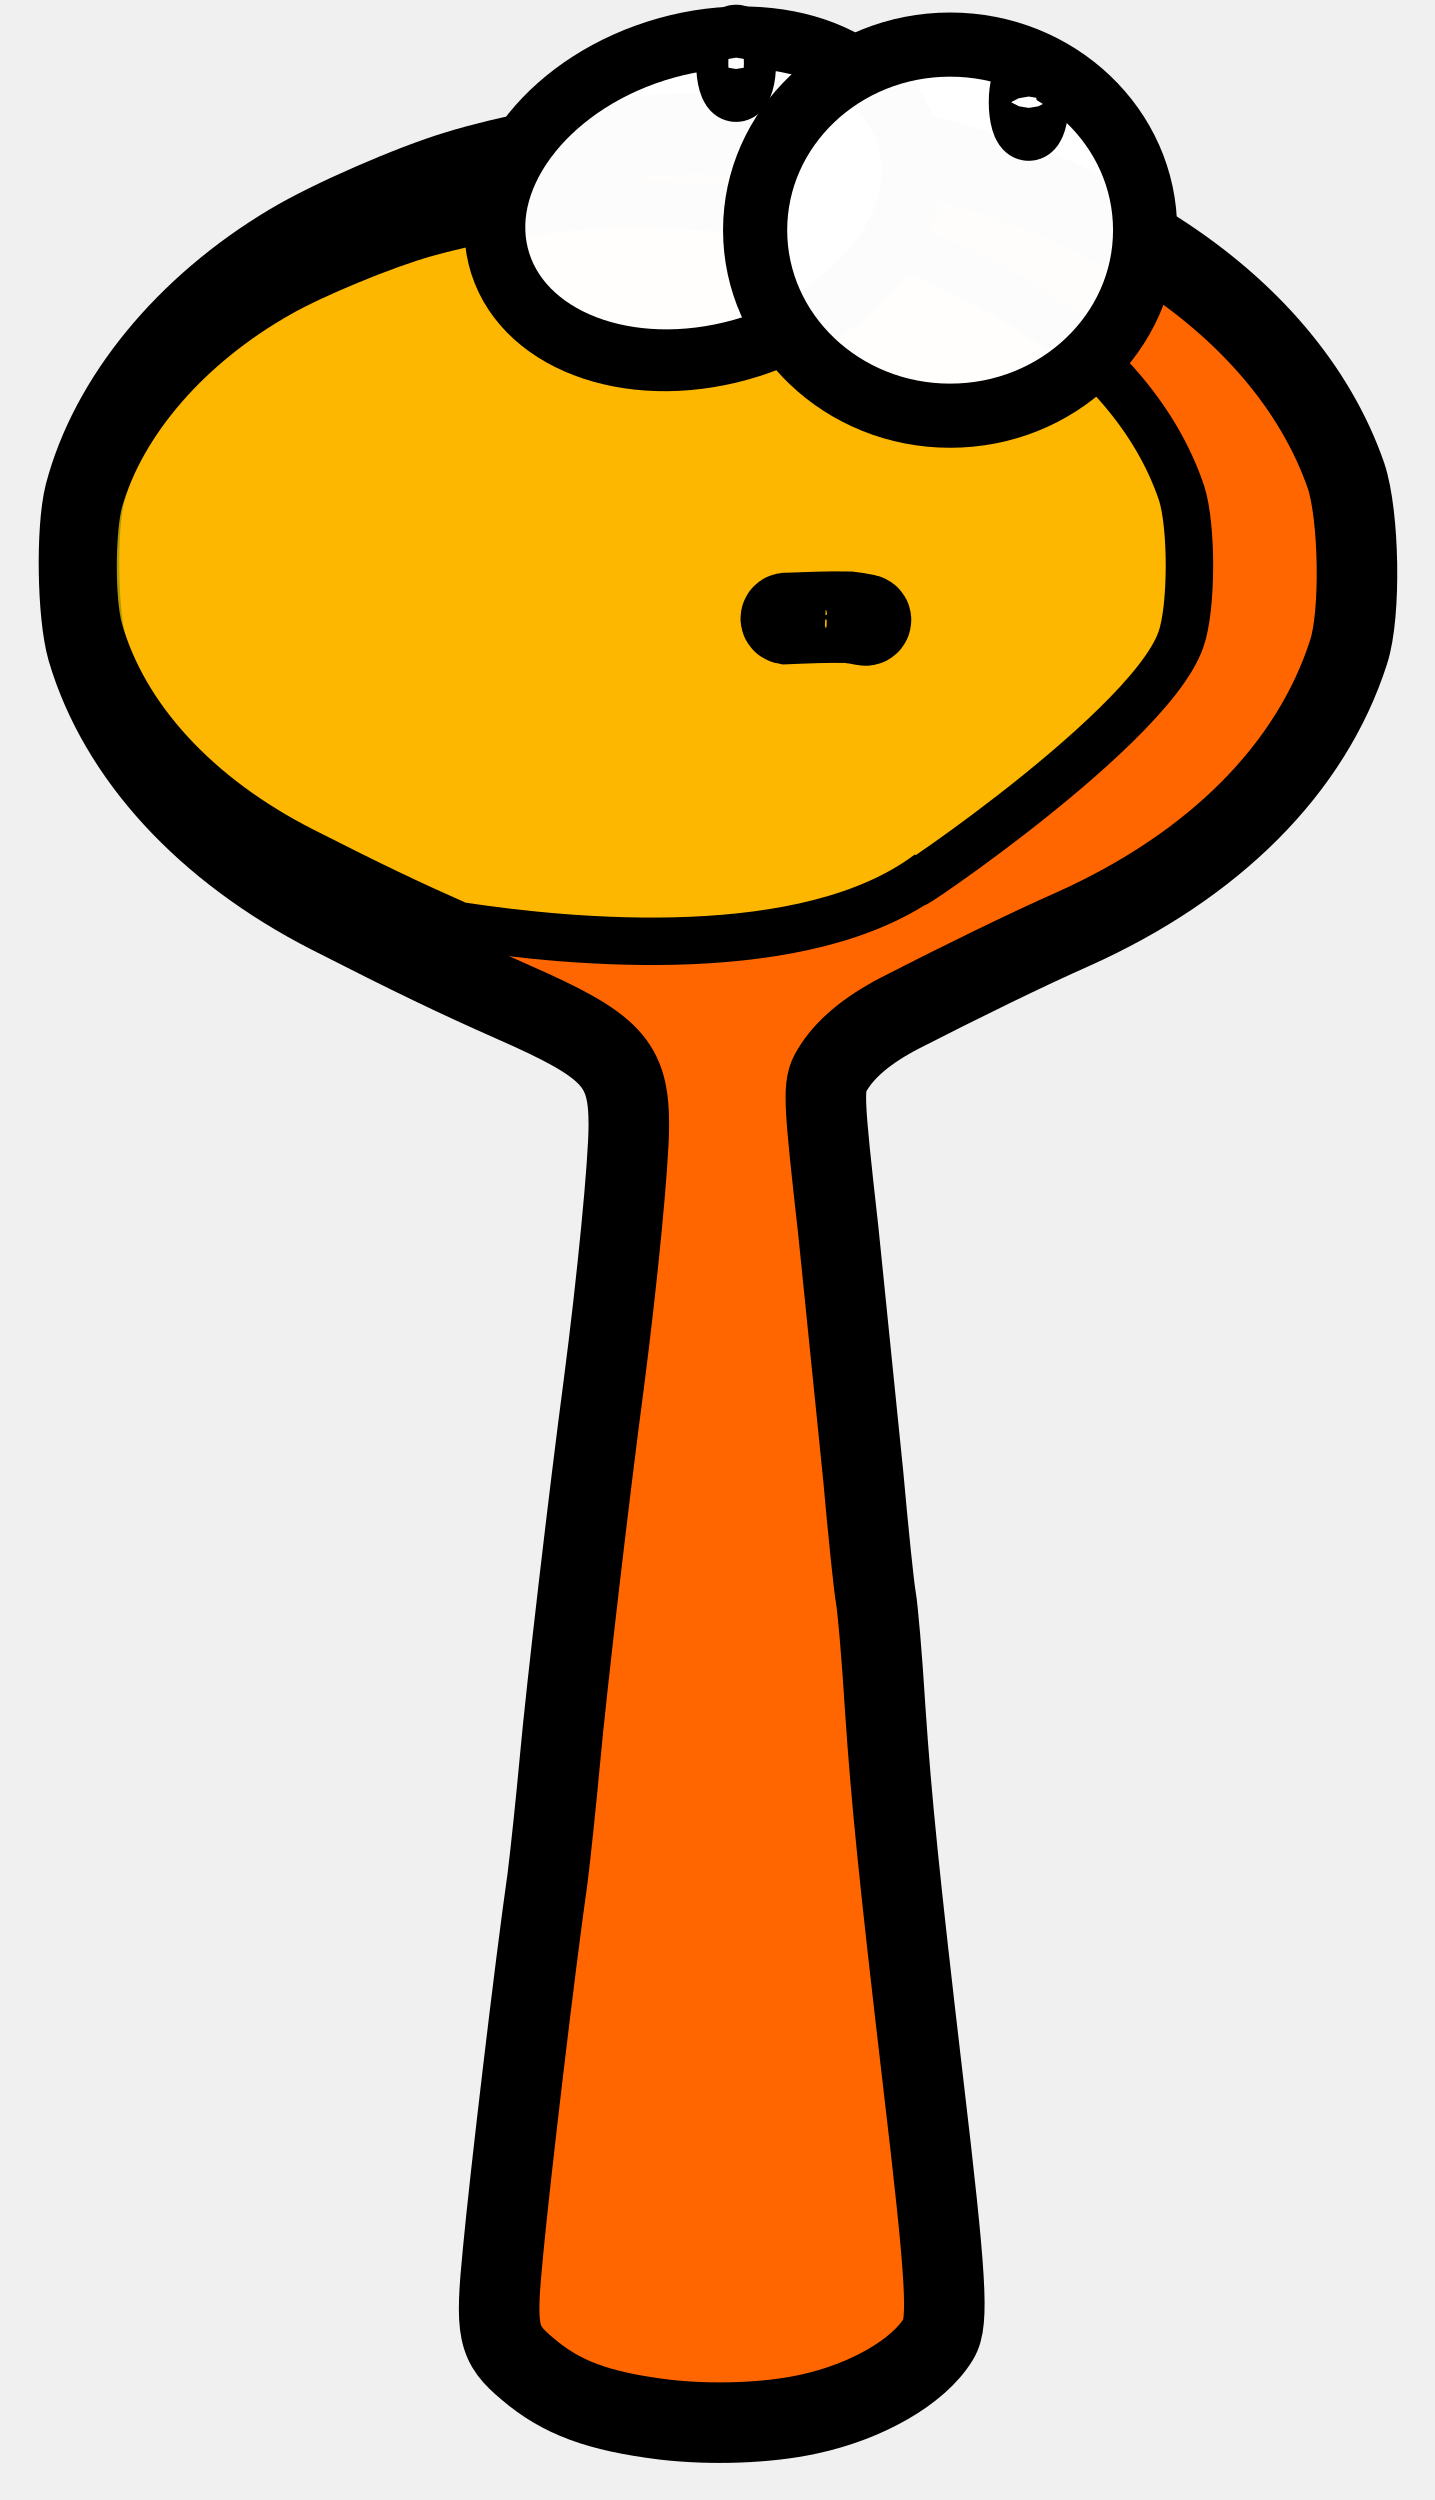
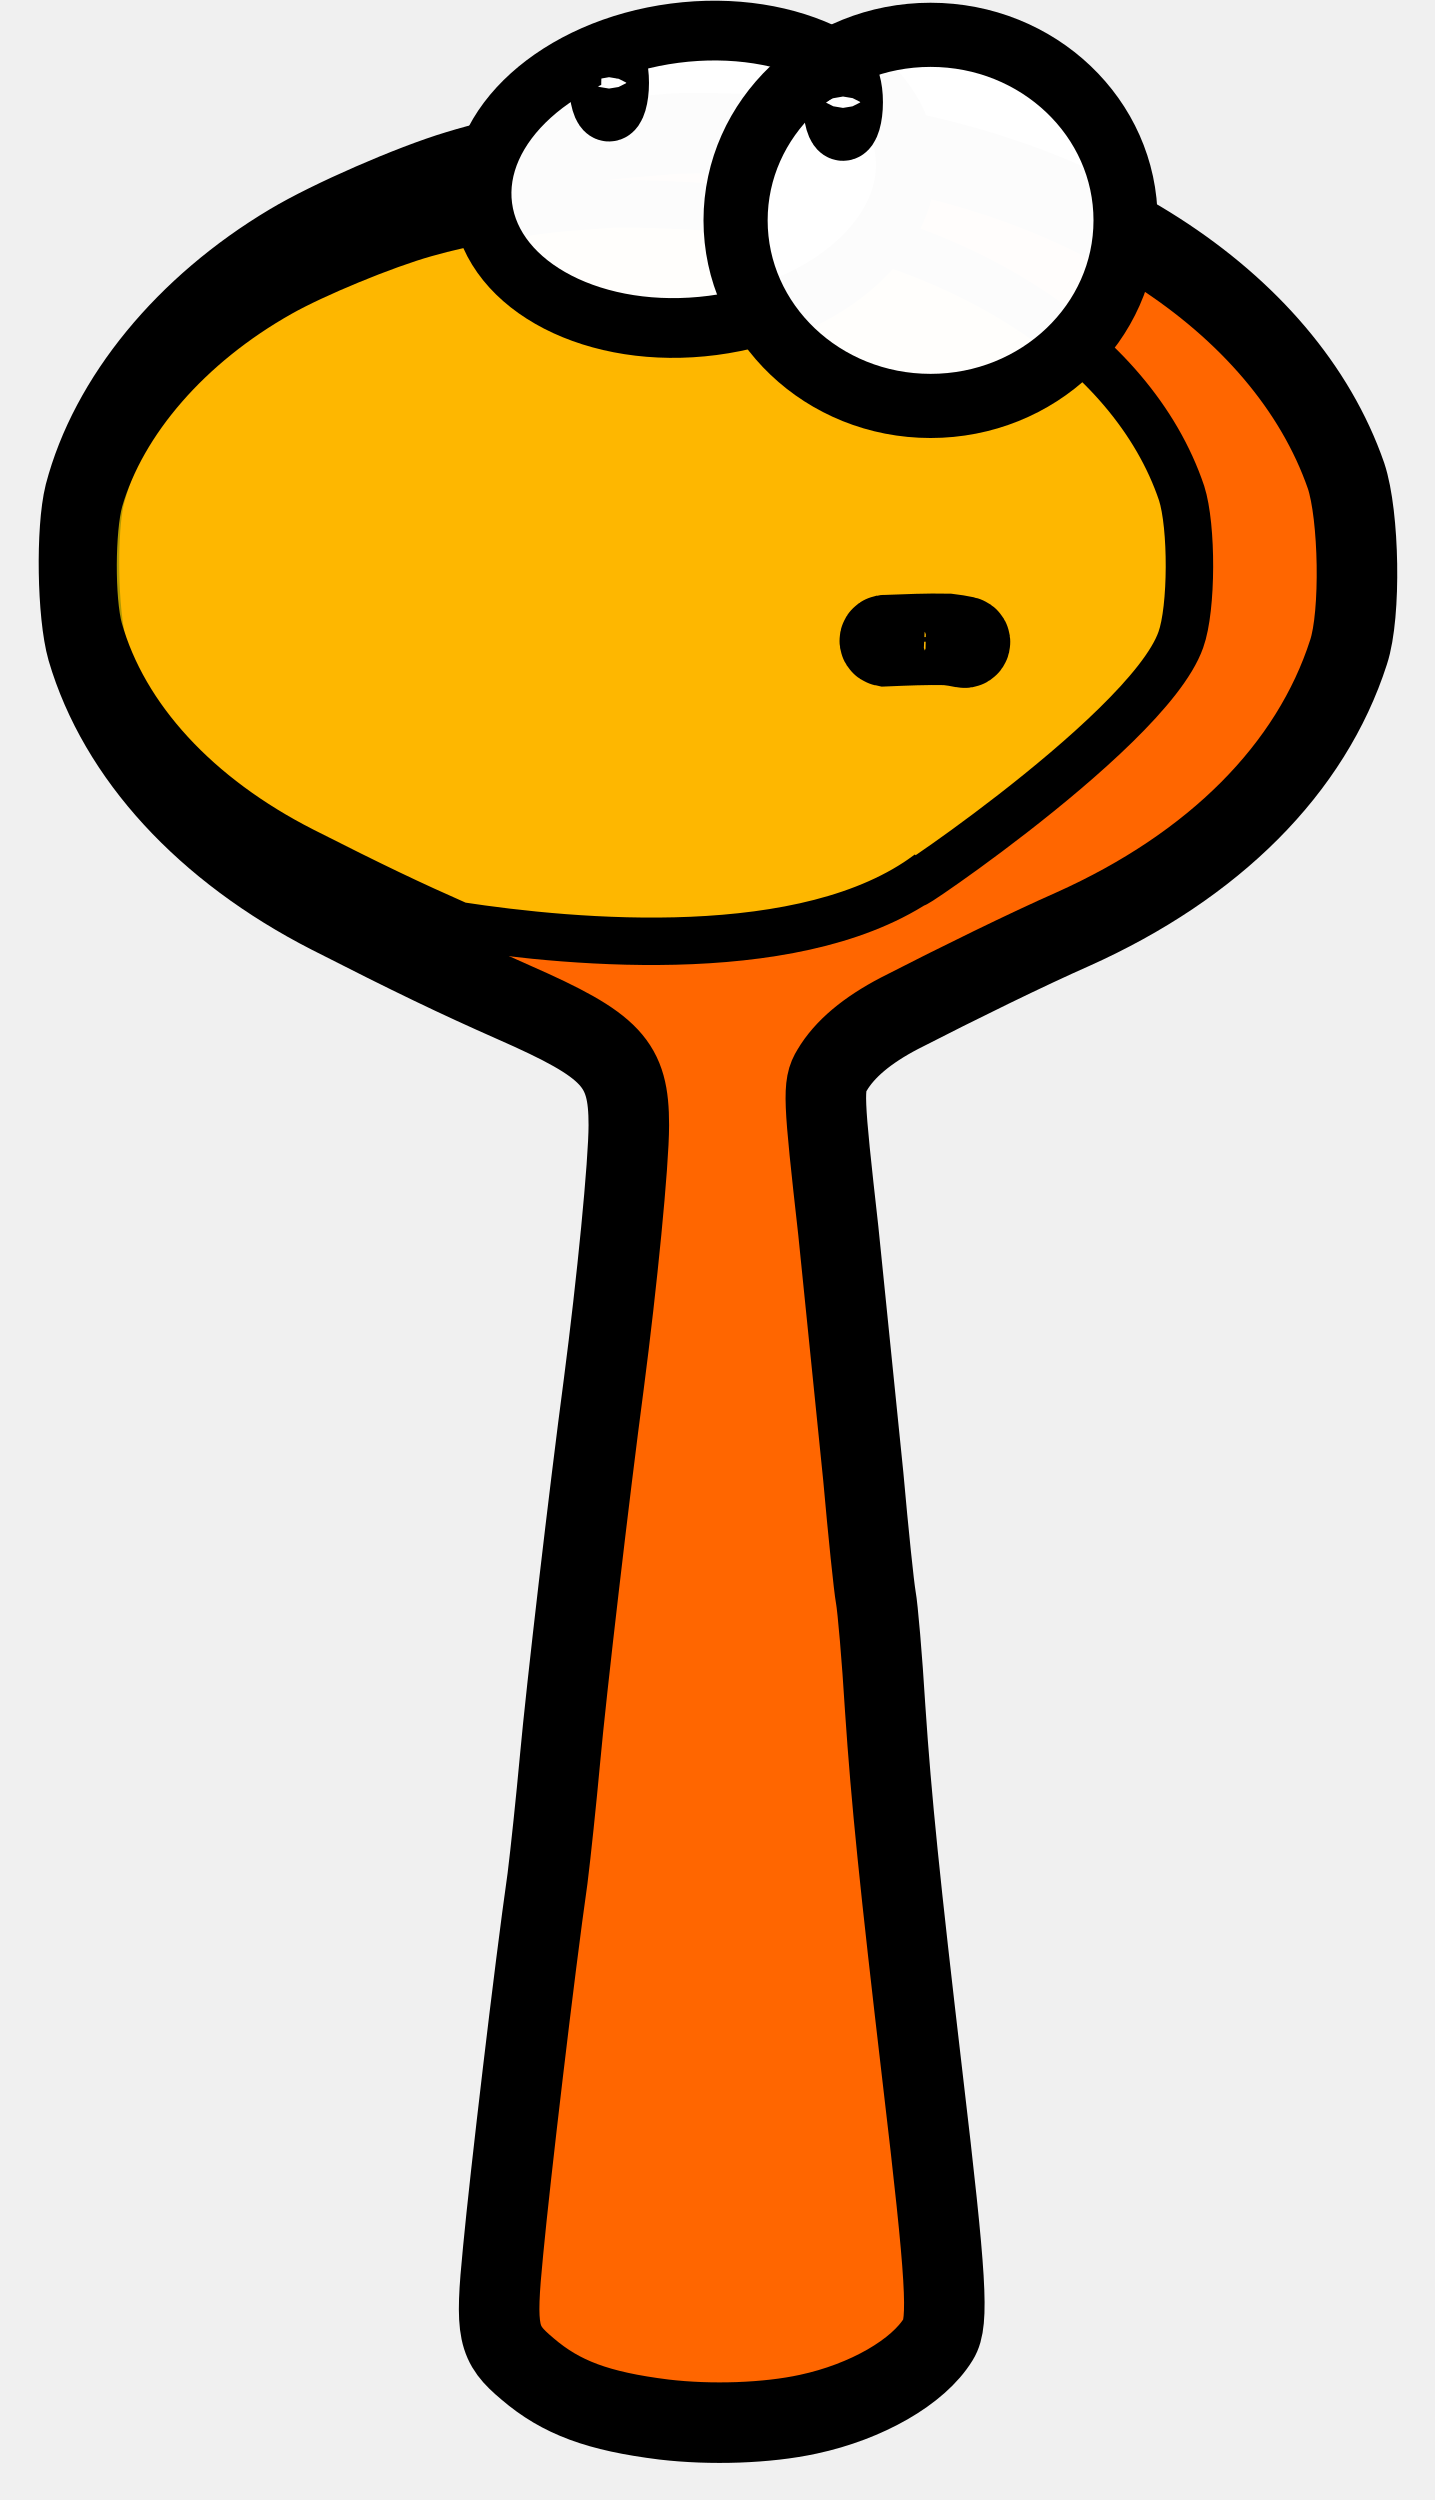
- <svg xmlns="http://www.w3.org/2000/svg" id="svg847" version="1.1" viewBox="0 0 77.65 135.349" height="135.349mm" width="77.65mm">
+ <svg xmlns="http://www.w3.org/2000/svg" width="77.65mm" height="135.349mm" viewBox="0 0 77.65 135.349" version="1.1" id="svg847">
  <defs id="defs841" />
-   <path style="fill:#ff6600;fill-opacity:1;stroke:#000000;stroke-width:4.36;stroke-miterlimit:4;stroke-dasharray:none;stroke-opacity:1" id="path10" d="m 36.246,7.256 c -0.372,0.029 -1.523,0.129 -2.539,0.215 -2.437,0.215 -6.331,0.976 -8.904,1.766 -2.539,0.761 -6.94,2.684 -9.073,3.962 -5.687,3.388 -9.784,8.397 -11.138,13.565 -0.474,1.895 -0.406,6.503 0.135,8.397 1.693,5.756 6.398,10.866 13.135,14.311 4.503,2.297 6.872,3.431 9.953,4.794 5.349,2.354 6.229,3.316 6.229,6.646 0,2.067 -0.643,8.555 -1.354,14.01 -0.779,5.857 -2.031,16.579 -2.37,20.312 -0.203,2.211 -0.508,5.11 -0.677,6.46 -0.711,4.981 -2.031,16.206 -2.404,20.154 -0.44,4.45 -0.305,5.038 1.32,6.402 1.828,1.565 3.825,2.297 7.38,2.742 2.539,0.301 5.586,0.201 7.82,-0.287 3.148,-0.675 5.958,-2.282 7.042,-4.062 0.576,-0.919 0.44,-3.215 -0.846,-14.11 -1.253,-10.708 -1.693,-15.015 -2.031,-20.025 -0.169,-2.77 -0.406,-5.483 -0.508,-6.029 -0.102,-0.56 -0.406,-3.488 -0.677,-6.531 -0.305,-3.043 -0.914,-9.043 -1.354,-13.321 -0.812,-7.22 -0.846,-7.866 -0.339,-8.684 0.677,-1.148 1.896,-2.168 3.656,-3.086 3.216,-1.651 6.94,-3.474 9.378,-4.55 7.651,-3.431 12.898,-8.684 14.93,-15 0.677,-2.053 0.576,-7.407 -0.135,-9.546 C 69.558,16.213 58.421,9.05 44.439,7.514 42.374,7.299 37.465,7.127 36.246,7.256 Z" />
-   <path style="fill:#feda00;fill-opacity:0.698;stroke:#000000;stroke-width:2.568;stroke-miterlimit:4;stroke-dasharray:none;stroke-opacity:1" id="path10-3" d="m 32.855,11.065 c -0.32,0.021 -1.309,0.097 -2.182,0.162 -2.095,0.163 -5.447,0.77 -7.667,1.41 -2.191,0.616 -5.998,2.187 -7.849,3.235 -4.935,2.78 -8.532,6.92 -9.779,11.21 -0.438,1.573 -0.456,5.406 -0.023,6.986 1.357,4.799 5.309,9.081 11.031,11.991 3.824,1.94 5.839,2.899 8.459,4.054 6.254,0.956 18.856,2.122 25.427,-2.804 -4.203,2.946 11.81,-7.429 13.657,-12.67 0.615,-1.703 0.616,-6.157 0.042,-7.941 C 61.283,18.736 51.847,12.704 39.879,11.334 38.111,11.141 33.903,10.966 32.855,11.065 Z" />
-   <ellipse style="opacity:1;fill:#ffffff;fill-opacity:0.986;stroke:#000000;stroke-width:3.323;stroke-miterlimit:4;stroke-dasharray:none;stroke-opacity:1" id="path1644-6" cx="34.406" cy="20.621" rx="11.539" ry="8.415" transform="matrix(0.9631542,-0.2689499,0.2399479,0.9707858,0,0)" />
-   <ellipse style="opacity:1;fill:#ffffff;fill-opacity:0.986;stroke:#000000;stroke-width:3.473;stroke-miterlimit:4;stroke-dasharray:none;stroke-opacity:1" id="path1644" cx="51.439" cy="12.46" rx="10.557" ry="10.046" />
-   <ellipse style="opacity:1;fill:#ffffff;fill-opacity:1;stroke:#000000;stroke-width:3.482;stroke-miterlimit:4;stroke-dasharray:none;stroke-opacity:1" id="path1582-7" cx="39.852" cy="3.428" rx="0.422" ry="1.433" />
-   <ellipse style="opacity:1;fill:#ffffff;fill-opacity:1;stroke:#000000;stroke-width:3.482;stroke-miterlimit:4;stroke-dasharray:none;stroke-opacity:1" id="path1582" cx="55.694" cy="5.534" rx="0.422" ry="1.433" />
-   <path style="opacity:1;fill:#000200;fill-opacity:0.986;stroke:#000000;stroke-width:4.7;stroke-miterlimit:4;stroke-dasharray:none;stroke-opacity:1" id="path25" d="m 42.607,33.358 c 1.115,-0.041 2.232,-0.092 3.348,-0.069 0.629,0.085 0.321,0.035 0.923,0.148 0.179,0.041 0.121,0.295 -0.059,0.254 v 0 c -0.599,-0.112 -0.293,-0.063 -0.919,-0.148 -1.115,-0.024 -2.231,0.026 -3.345,0.072 -0.182,-0.036 -0.13,-0.293 0.051,-0.257 z" />
+   <path d="m 36.246,7.256 c -0.372,0.029 -1.523,0.129 -2.539,0.215 -2.437,0.215 -6.331,0.976 -8.904,1.766 -2.539,0.761 -6.94,2.684 -9.073,3.962 -5.687,3.388 -9.784,8.397 -11.138,13.565 -0.474,1.895 -0.406,6.503 0.135,8.397 1.693,5.756 6.398,10.866 13.135,14.311 4.503,2.297 6.872,3.431 9.953,4.794 5.349,2.354 6.229,3.316 6.229,6.646 0,2.067 -0.643,8.555 -1.354,14.01 -0.779,5.857 -2.031,16.579 -2.37,20.312 -0.203,2.211 -0.508,5.11 -0.677,6.46 -0.711,4.981 -2.031,16.206 -2.404,20.154 -0.44,4.45 -0.305,5.038 1.32,6.402 1.828,1.565 3.825,2.297 7.38,2.742 2.539,0.301 5.586,0.201 7.82,-0.287 3.148,-0.675 5.958,-2.282 7.042,-4.062 0.576,-0.919 0.44,-3.215 -0.846,-14.11 -1.253,-10.708 -1.693,-15.015 -2.031,-20.025 -0.169,-2.77 -0.406,-5.483 -0.508,-6.029 -0.102,-0.56 -0.406,-3.488 -0.677,-6.531 -0.305,-3.043 -0.914,-9.043 -1.354,-13.321 -0.812,-7.22 -0.846,-7.866 -0.339,-8.684 0.677,-1.148 1.896,-2.168 3.656,-3.086 3.216,-1.651 6.94,-3.474 9.378,-4.55 7.651,-3.431 12.898,-8.684 14.93,-15 0.677,-2.053 0.576,-7.407 -0.135,-9.546 C 69.558,16.213 58.421,9.05 44.439,7.514 42.374,7.299 37.465,7.127 36.246,7.256 Z" id="path10" style="fill:#ff6600;fill-opacity:1;stroke:#000000;stroke-width:4.36;stroke-miterlimit:4;stroke-dasharray:none;stroke-opacity:1" />
+   <path d="m 32.855,11.065 c -0.32,0.021 -1.309,0.097 -2.182,0.162 -2.095,0.163 -5.447,0.77 -7.667,1.41 -2.191,0.616 -5.998,2.187 -7.849,3.235 -4.935,2.78 -8.532,6.92 -9.779,11.21 -0.438,1.573 -0.456,5.406 -0.023,6.986 1.357,4.799 5.309,9.081 11.031,11.991 3.824,1.94 5.839,2.899 8.459,4.054 6.254,0.956 18.856,2.122 25.427,-2.804 -4.203,2.946 11.81,-7.429 13.657,-12.67 0.615,-1.703 0.616,-6.157 0.042,-7.941 C 61.283,18.736 51.847,12.704 39.879,11.334 38.111,11.141 33.903,10.966 32.855,11.065 Z" id="path10-3" style="fill:#feda00;fill-opacity:0.698;stroke:#000000;stroke-width:2.568;stroke-miterlimit:4;stroke-dasharray:none;stroke-opacity:1" />
+   <ellipse transform="rotate(-7.439943)" ry="7.977" rx="11.536" cy="14.488" cx="35.984" id="path1644-6" style="opacity:1;fill:#ffffff;fill-opacity:0.986;stroke:#000000;stroke-width:3.235;stroke-miterlimit:4;stroke-dasharray:none;stroke-opacity:1" />
+   <ellipse ry="10.046" rx="10.557" cy="11.931" cx="50.381" id="path1644" style="opacity:1;fill:#ffffff;fill-opacity:0.986;stroke:#000000;stroke-width:3.473;stroke-miterlimit:4;stroke-dasharray:none;stroke-opacity:1" />
+   <ellipse ry="1.433" rx="0.422" cy="4.487" cx="32.973" id="path1582-7" style="opacity:1;fill:#ffffff;fill-opacity:1;stroke:#000000;stroke-width:3.482;stroke-miterlimit:4;stroke-dasharray:none;stroke-opacity:1" />
+   <ellipse ry="1.433" rx="0.422" cy="5.534" cx="45.639" id="path1582" style="opacity:1;fill:#ffffff;fill-opacity:1;stroke:#000000;stroke-width:3.482;stroke-miterlimit:4;stroke-dasharray:none;stroke-opacity:1" />
+   <path d="m 47.966,34.558 c 1.115,-0.041 2.232,-0.092 3.348,-0.069 0.629,0.085 0.321,0.035 0.923,0.148 0.179,0.041 0.121,0.295 -0.059,0.254 v 0 c -0.599,-0.112 -0.293,-0.063 -0.919,-0.148 -1.115,-0.024 -2.231,0.026 -3.345,0.072 -0.182,-0.036 -0.13,-0.293 0.051,-0.257 z" id="path25" style="opacity:1;fill:#000200;fill-opacity:0.986;stroke:#000000;stroke-width:4.7;stroke-miterlimit:4;stroke-dasharray:none;stroke-opacity:1" />
</svg>
